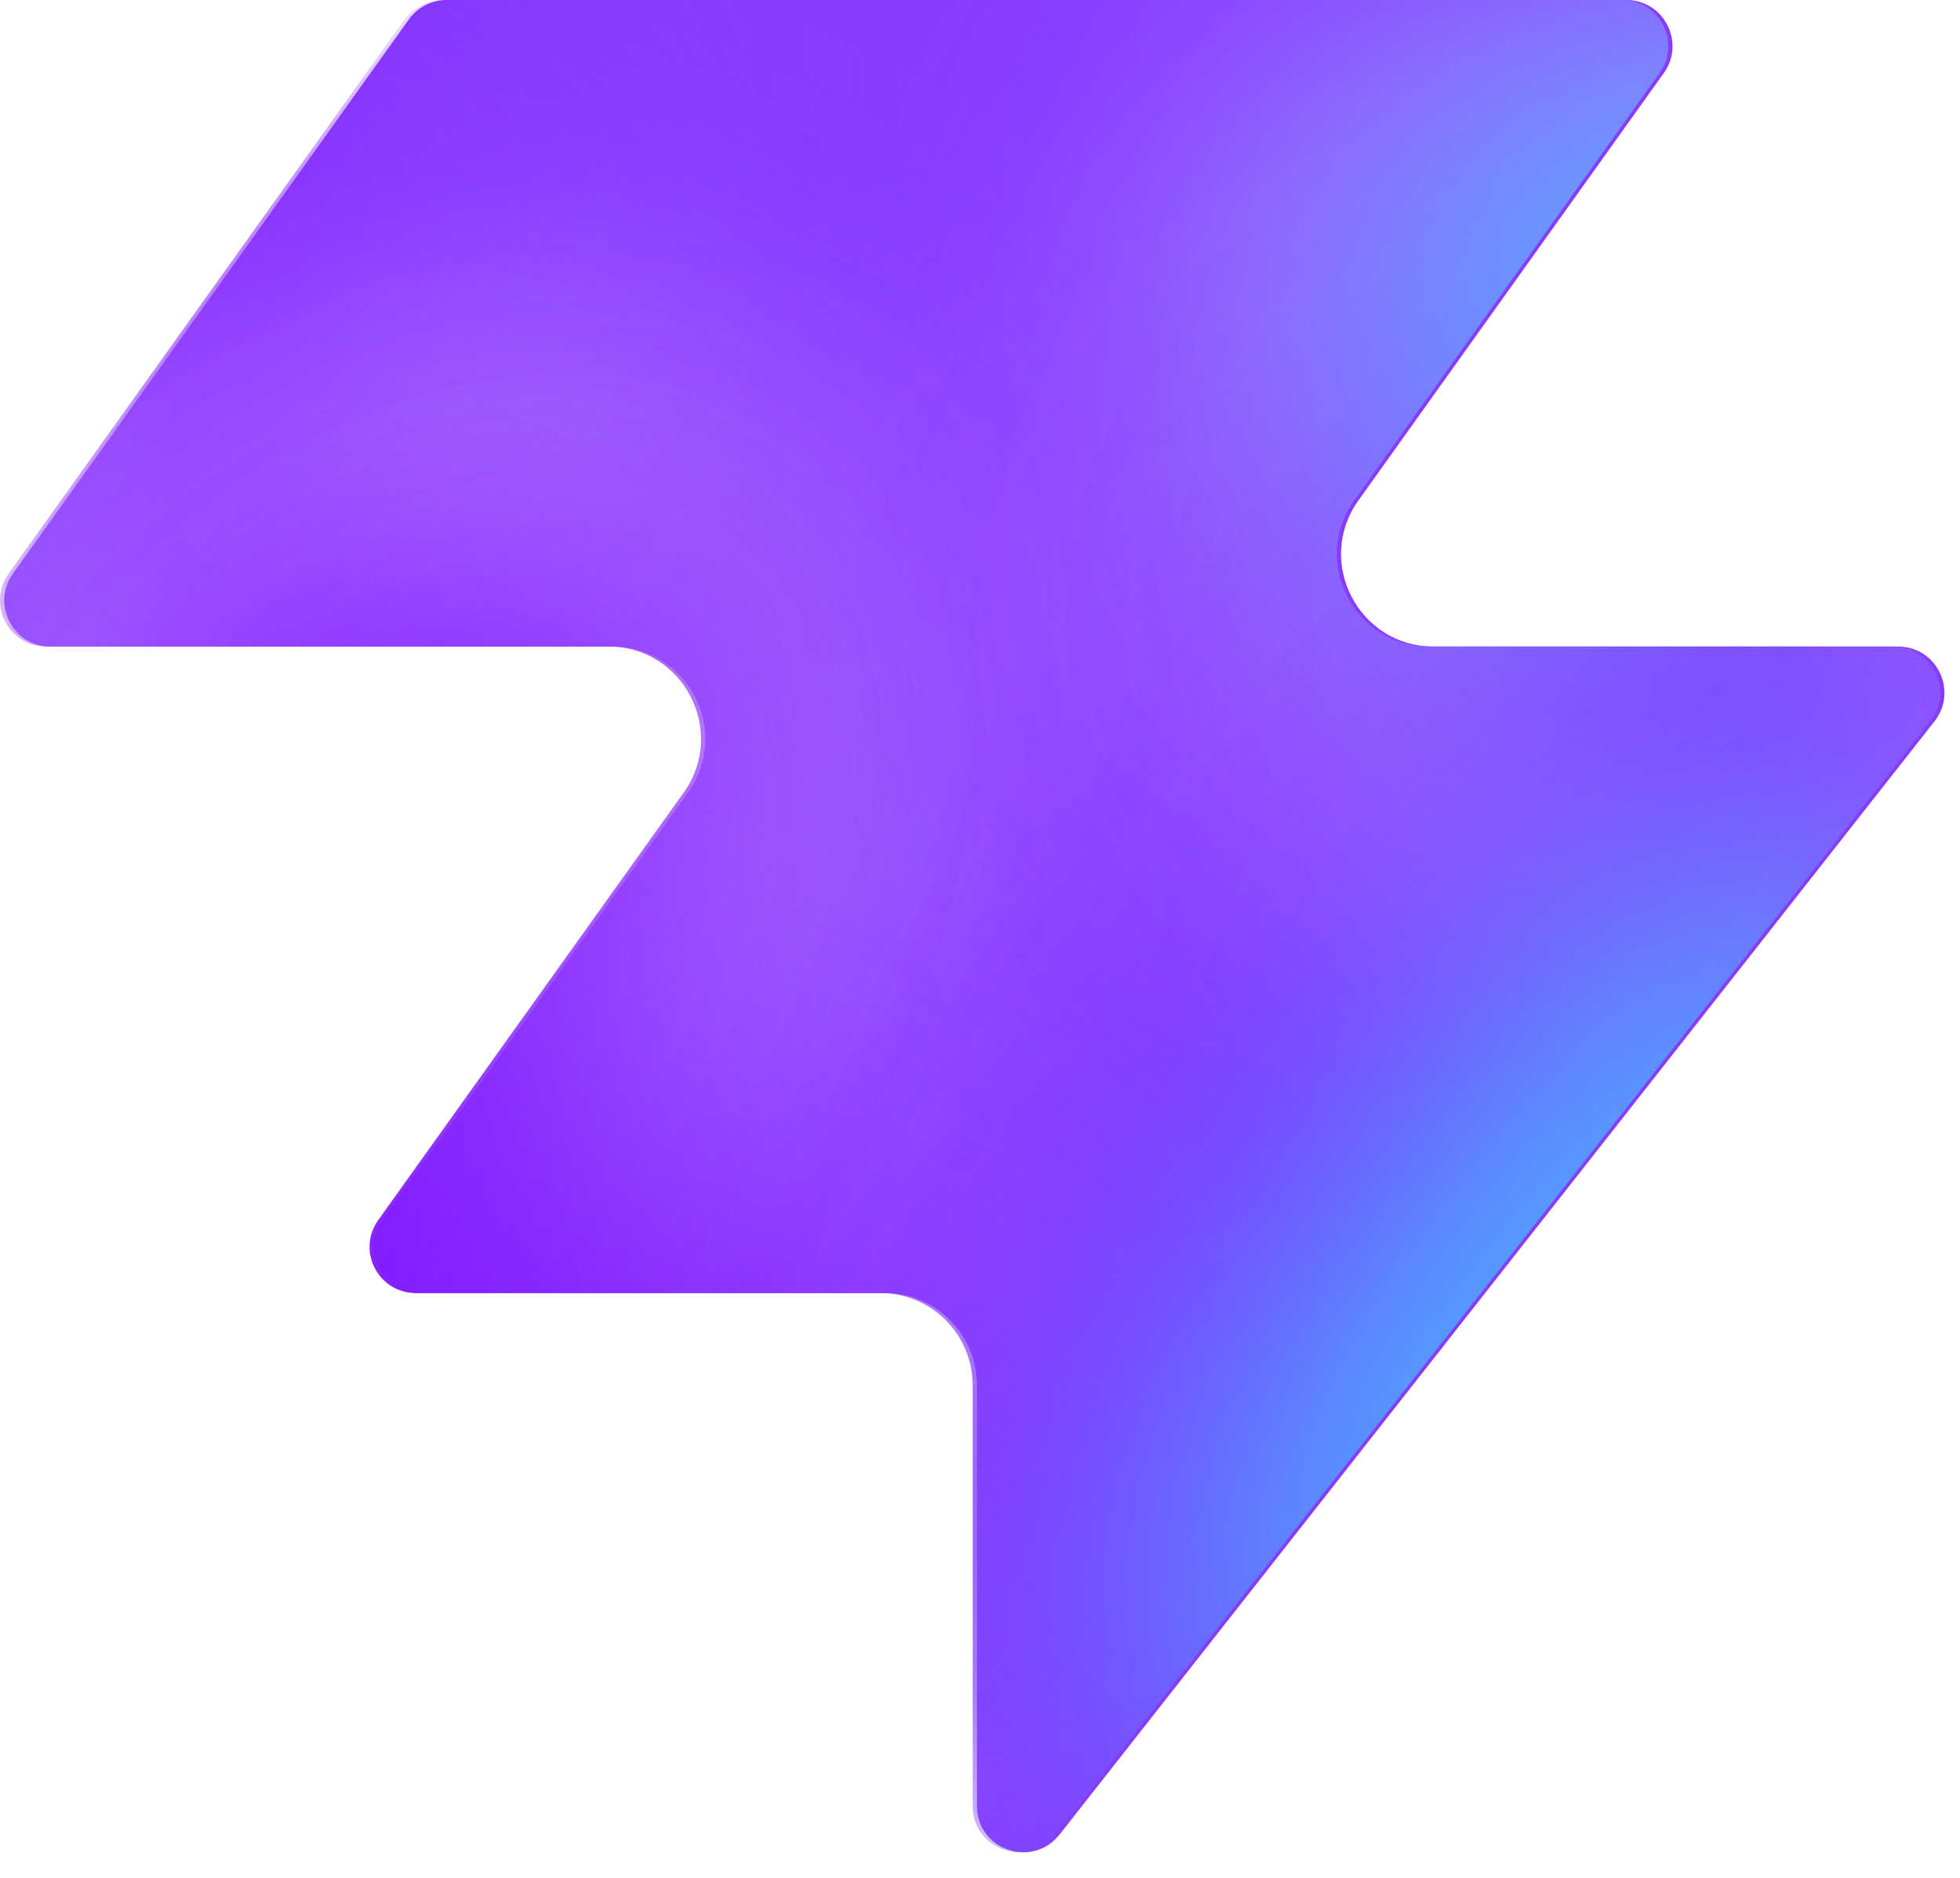
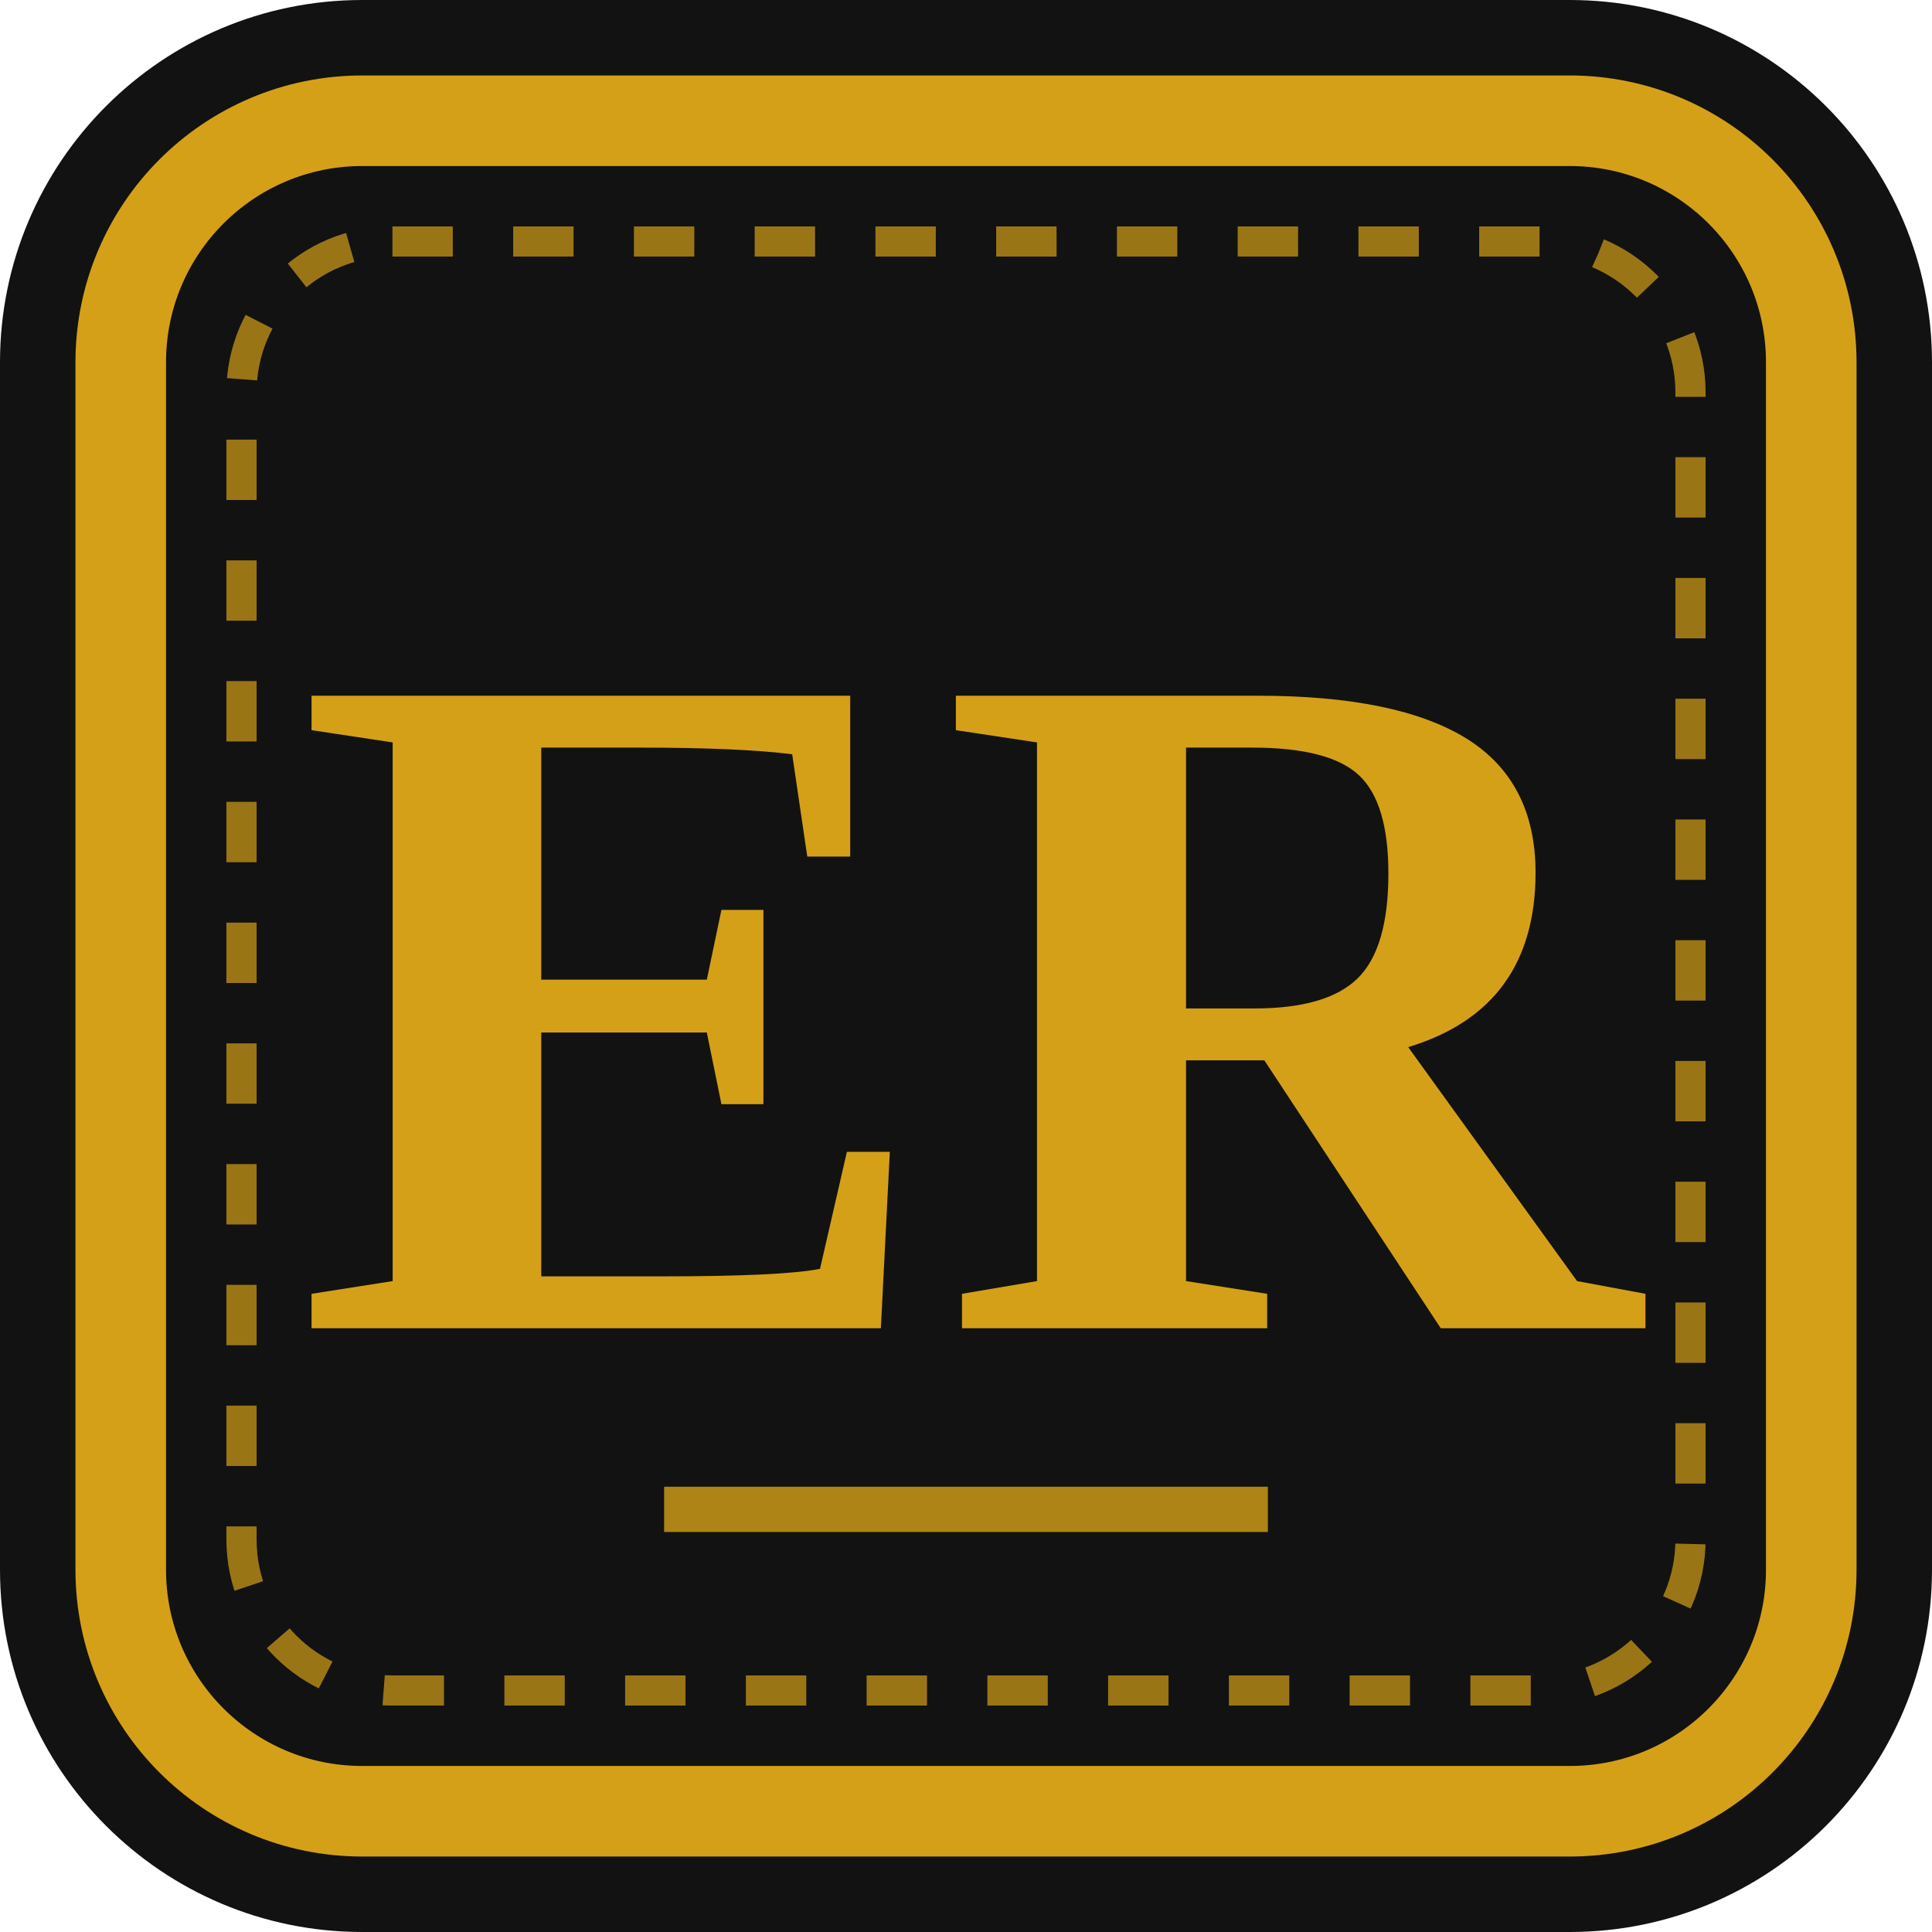
- <svg xmlns="http://www.w3.org/2000/svg" width="48" height="46" fill="none" viewBox="0 0 48 46">
-   <path fill="#863bff" d="M25.946 44.938c-.664.845-2.021.375-2.021-.698V33.937a2.26 2.26 0 0 0-2.262-2.262H10.287c-.92 0-1.456-1.04-.92-1.788l7.48-10.471c1.07-1.497 0-3.578-1.842-3.578H1.237c-.92 0-1.456-1.04-.92-1.788L10.013.474c.214-.297.556-.474.92-.474h28.894c.92 0 1.456 1.04.92 1.788l-7.48 10.471c-1.07 1.498 0 3.579 1.842 3.579h11.377c.943 0 1.473 1.088.89 1.83L25.947 44.94z" style="fill:#863bff;fill:color(display-p3 .525 .23 1);fill-opacity:1" />
-   <mask id="a" width="48" height="46" x="0" y="0" maskUnits="userSpaceOnUse" style="mask-type:alpha">
-     <path fill="#000" d="M25.842 44.938c-.664.844-2.021.375-2.021-.698V33.937a2.26 2.26 0 0 0-2.262-2.262H10.183c-.92 0-1.456-1.04-.92-1.788l7.48-10.471c1.07-1.498 0-3.579-1.842-3.579H1.133c-.92 0-1.456-1.04-.92-1.787L9.91.473c.214-.297.556-.474.92-.474h28.894c.92 0 1.456 1.04.92 1.788l-7.48 10.471c-1.07 1.498 0 3.578 1.842 3.578h11.377c.943 0 1.473 1.088.89 1.832L25.843 44.94z" style="fill:#000;fill-opacity:1" />
-   </mask>
-   <g mask="url(#a)">
-     <g filter="url(#b)">
-       <ellipse cx="5.508" cy="14.704" fill="#ede6ff" rx="5.508" ry="14.704" style="fill:#ede6ff;fill:color(display-p3 .927 .903 1);fill-opacity:1" transform="matrix(.00324 1 1 -.00324 -4.47 31.516)" />
-     </g>
-     <g filter="url(#c)">
-       <ellipse cx="10.399" cy="29.851" fill="#ede6ff" rx="10.399" ry="29.851" style="fill:#ede6ff;fill:color(display-p3 .927 .903 1);fill-opacity:1" transform="matrix(.00324 1 1 -.00324 -39.328 7.883)" />
-     </g>
-     <g filter="url(#d)">
-       <ellipse cx="5.508" cy="30.487" fill="#7e14ff" rx="5.508" ry="30.487" style="fill:#7e14ff;fill:color(display-p3 .492 .077 1);fill-opacity:1" transform="rotate(89.814 -25.913 -14.639)scale(1 -1)" />
-     </g>
-     <g filter="url(#e)">
-       <ellipse cx="5.508" cy="30.599" fill="#7e14ff" rx="5.508" ry="30.599" style="fill:#7e14ff;fill:color(display-p3 .492 .077 1);fill-opacity:1" transform="rotate(89.814 -32.644 -3.334)scale(1 -1)" />
-     </g>
-     <g filter="url(#f)">
-       <ellipse cx="5.508" cy="30.599" fill="#7e14ff" rx="5.508" ry="30.599" style="fill:#7e14ff;fill:color(display-p3 .492 .077 1);fill-opacity:1" transform="matrix(.00324 1 1 -.00324 -34.34 30.47)" />
-     </g>
-     <g filter="url(#g)">
-       <ellipse cx="14.072" cy="22.078" fill="#ede6ff" rx="14.072" ry="22.078" style="fill:#ede6ff;fill:color(display-p3 .927 .903 1);fill-opacity:1" transform="rotate(93.35 24.506 48.493)scale(-1 1)" />
-     </g>
-     <g filter="url(#h)">
-       <ellipse cx="3.47" cy="21.501" fill="#7e14ff" rx="3.47" ry="21.501" style="fill:#7e14ff;fill:color(display-p3 .492 .077 1);fill-opacity:1" transform="rotate(89.009 28.708 47.59)scale(-1 1)" />
-     </g>
-     <g filter="url(#i)">
-       <ellipse cx="3.47" cy="21.501" fill="#7e14ff" rx="3.47" ry="21.501" style="fill:#7e14ff;fill:color(display-p3 .492 .077 1);fill-opacity:1" transform="rotate(89.009 28.708 47.59)scale(-1 1)" />
-     </g>
-     <g filter="url(#j)">
-       <ellipse cx=".387" cy="8.972" fill="#7e14ff" rx="4.407" ry="29.108" style="fill:#7e14ff;fill:color(display-p3 .492 .077 1);fill-opacity:1" transform="rotate(39.51 .387 8.972)" />
-     </g>
-     <g filter="url(#k)">
-       <ellipse cx="47.523" cy="-6.092" fill="#7e14ff" rx="4.407" ry="29.108" style="fill:#7e14ff;fill:color(display-p3 .492 .077 1);fill-opacity:1" transform="rotate(37.892 47.523 -6.092)" />
-     </g>
-     <g filter="url(#l)">
-       <ellipse cx="41.412" cy="6.333" fill="#47bfff" rx="5.971" ry="9.665" style="fill:#47bfff;fill:color(display-p3 .28 .748 1);fill-opacity:1" transform="rotate(37.892 41.412 6.333)" />
-     </g>
-     <g filter="url(#m)">
-       <ellipse cx="-1.879" cy="38.332" fill="#7e14ff" rx="4.407" ry="29.108" style="fill:#7e14ff;fill:color(display-p3 .492 .077 1);fill-opacity:1" transform="rotate(37.892 -1.88 38.332)" />
-     </g>
-     <g filter="url(#n)">
-       <ellipse cx="-1.879" cy="38.332" fill="#7e14ff" rx="4.407" ry="29.108" style="fill:#7e14ff;fill:color(display-p3 .492 .077 1);fill-opacity:1" transform="rotate(37.892 -1.88 38.332)" />
-     </g>
-     <g filter="url(#o)">
-       <ellipse cx="35.651" cy="29.907" fill="#7e14ff" rx="4.407" ry="29.108" style="fill:#7e14ff;fill:color(display-p3 .492 .077 1);fill-opacity:1" transform="rotate(37.892 35.651 29.907)" />
-     </g>
-     <g filter="url(#p)">
-       <ellipse cx="38.418" cy="32.4" fill="#47bfff" rx="5.971" ry="15.297" style="fill:#47bfff;fill:color(display-p3 .28 .748 1);fill-opacity:1" transform="rotate(37.892 38.418 32.4)" />
-     </g>
-   </g>
-   <defs>
-     <filter id="b" width="60.045" height="41.654" x="-19.77" y="16.149" color-interpolation-filters="sRGB" filterUnits="userSpaceOnUse">
-       <feFlood flood-opacity="0" result="BackgroundImageFix" />
-       <feBlend in="SourceGraphic" in2="BackgroundImageFix" result="shape" />
-       <feGaussianBlur result="effect1_foregroundBlur_2002_17158" stdDeviation="7.659" />
-     </filter>
-     <filter id="c" width="90.34" height="51.437" x="-54.613" y="-7.533" color-interpolation-filters="sRGB" filterUnits="userSpaceOnUse">
-       <feFlood flood-opacity="0" result="BackgroundImageFix" />
-       <feBlend in="SourceGraphic" in2="BackgroundImageFix" result="shape" />
-       <feGaussianBlur result="effect1_foregroundBlur_2002_17158" stdDeviation="7.659" />
-     </filter>
-     <filter id="d" width="79.355" height="29.4" x="-49.64" y="2.03" color-interpolation-filters="sRGB" filterUnits="userSpaceOnUse">
-       <feFlood flood-opacity="0" result="BackgroundImageFix" />
-       <feBlend in="SourceGraphic" in2="BackgroundImageFix" result="shape" />
-       <feGaussianBlur result="effect1_foregroundBlur_2002_17158" stdDeviation="4.596" />
-     </filter>
-     <filter id="e" width="79.579" height="29.4" x="-45.045" y="20.029" color-interpolation-filters="sRGB" filterUnits="userSpaceOnUse">
-       <feFlood flood-opacity="0" result="BackgroundImageFix" />
-       <feBlend in="SourceGraphic" in2="BackgroundImageFix" result="shape" />
-       <feGaussianBlur result="effect1_foregroundBlur_2002_17158" stdDeviation="4.596" />
-     </filter>
-     <filter id="f" width="79.579" height="29.4" x="-43.513" y="21.178" color-interpolation-filters="sRGB" filterUnits="userSpaceOnUse">
-       <feFlood flood-opacity="0" result="BackgroundImageFix" />
-       <feBlend in="SourceGraphic" in2="BackgroundImageFix" result="shape" />
-       <feGaussianBlur result="effect1_foregroundBlur_2002_17158" stdDeviation="4.596" />
-     </filter>
-     <filter id="g" width="74.749" height="58.852" x="15.756" y="-17.901" color-interpolation-filters="sRGB" filterUnits="userSpaceOnUse">
-       <feFlood flood-opacity="0" result="BackgroundImageFix" />
-       <feBlend in="SourceGraphic" in2="BackgroundImageFix" result="shape" />
-       <feGaussianBlur result="effect1_foregroundBlur_2002_17158" stdDeviation="7.659" />
-     </filter>
-     <filter id="h" width="61.377" height="25.362" x="23.548" y="2.284" color-interpolation-filters="sRGB" filterUnits="userSpaceOnUse">
-       <feFlood flood-opacity="0" result="BackgroundImageFix" />
-       <feBlend in="SourceGraphic" in2="BackgroundImageFix" result="shape" />
-       <feGaussianBlur result="effect1_foregroundBlur_2002_17158" stdDeviation="4.596" />
-     </filter>
-     <filter id="i" width="61.377" height="25.362" x="23.548" y="2.284" color-interpolation-filters="sRGB" filterUnits="userSpaceOnUse">
-       <feFlood flood-opacity="0" result="BackgroundImageFix" />
-       <feBlend in="SourceGraphic" in2="BackgroundImageFix" result="shape" />
-       <feGaussianBlur result="effect1_foregroundBlur_2002_17158" stdDeviation="4.596" />
-     </filter>
-     <filter id="j" width="56.045" height="63.649" x="-27.636" y="-22.853" color-interpolation-filters="sRGB" filterUnits="userSpaceOnUse">
-       <feFlood flood-opacity="0" result="BackgroundImageFix" />
-       <feBlend in="SourceGraphic" in2="BackgroundImageFix" result="shape" />
-       <feGaussianBlur result="effect1_foregroundBlur_2002_17158" stdDeviation="4.596" />
-     </filter>
-     <filter id="k" width="54.814" height="64.646" x="20.116" y="-38.415" color-interpolation-filters="sRGB" filterUnits="userSpaceOnUse">
-       <feFlood flood-opacity="0" result="BackgroundImageFix" />
-       <feBlend in="SourceGraphic" in2="BackgroundImageFix" result="shape" />
-       <feGaussianBlur result="effect1_foregroundBlur_2002_17158" stdDeviation="4.596" />
-     </filter>
-     <filter id="l" width="33.541" height="35.313" x="24.641" y="-11.323" color-interpolation-filters="sRGB" filterUnits="userSpaceOnUse">
-       <feFlood flood-opacity="0" result="BackgroundImageFix" />
-       <feBlend in="SourceGraphic" in2="BackgroundImageFix" result="shape" />
-       <feGaussianBlur result="effect1_foregroundBlur_2002_17158" stdDeviation="4.596" />
-     </filter>
-     <filter id="m" width="54.814" height="64.646" x="-29.286" y="6.009" color-interpolation-filters="sRGB" filterUnits="userSpaceOnUse">
-       <feFlood flood-opacity="0" result="BackgroundImageFix" />
-       <feBlend in="SourceGraphic" in2="BackgroundImageFix" result="shape" />
-       <feGaussianBlur result="effect1_foregroundBlur_2002_17158" stdDeviation="4.596" />
-     </filter>
-     <filter id="n" width="54.814" height="64.646" x="-29.286" y="6.009" color-interpolation-filters="sRGB" filterUnits="userSpaceOnUse">
-       <feFlood flood-opacity="0" result="BackgroundImageFix" />
-       <feBlend in="SourceGraphic" in2="BackgroundImageFix" result="shape" />
-       <feGaussianBlur result="effect1_foregroundBlur_2002_17158" stdDeviation="4.596" />
-     </filter>
-     <filter id="o" width="54.814" height="64.646" x="8.244" y="-2.416" color-interpolation-filters="sRGB" filterUnits="userSpaceOnUse">
-       <feFlood flood-opacity="0" result="BackgroundImageFix" />
-       <feBlend in="SourceGraphic" in2="BackgroundImageFix" result="shape" />
-       <feGaussianBlur result="effect1_foregroundBlur_2002_17158" stdDeviation="4.596" />
-     </filter>
-     <filter id="p" width="39.409" height="43.623" x="18.713" y="10.588" color-interpolation-filters="sRGB" filterUnits="userSpaceOnUse">
-       <feFlood flood-opacity="0" result="BackgroundImageFix" />
-       <feBlend in="SourceGraphic" in2="BackgroundImageFix" result="shape" />
-       <feGaussianBlur result="effect1_foregroundBlur_2002_17158" stdDeviation="4.596" />
-     </filter>
-   </defs>
+ <svg xmlns="http://www.w3.org/2000/svg" viewBox="0 0 64 64">
+   <rect width="64" height="64" rx="12" fill="#121212" />
+   <rect x="4" y="4" width="56" height="56" rx="8" fill="none" stroke="#D4A017" stroke-width="3" />
+   <rect x="8" y="8" width="48" height="48" rx="5" fill="none" stroke="#D4A017" stroke-width="1" stroke-dasharray="2 2" opacity="0.7" />
+   <text x="32" y="44" font-family="Georgia, 'Times New Roman', serif" font-size="32" font-weight="bold" fill="#D4A017" text-anchor="middle">ER</text>
+   <path d="M 22,50 L 42,50" stroke="#D4A017" stroke-width="1.5" opacity="0.8" />
</svg>
